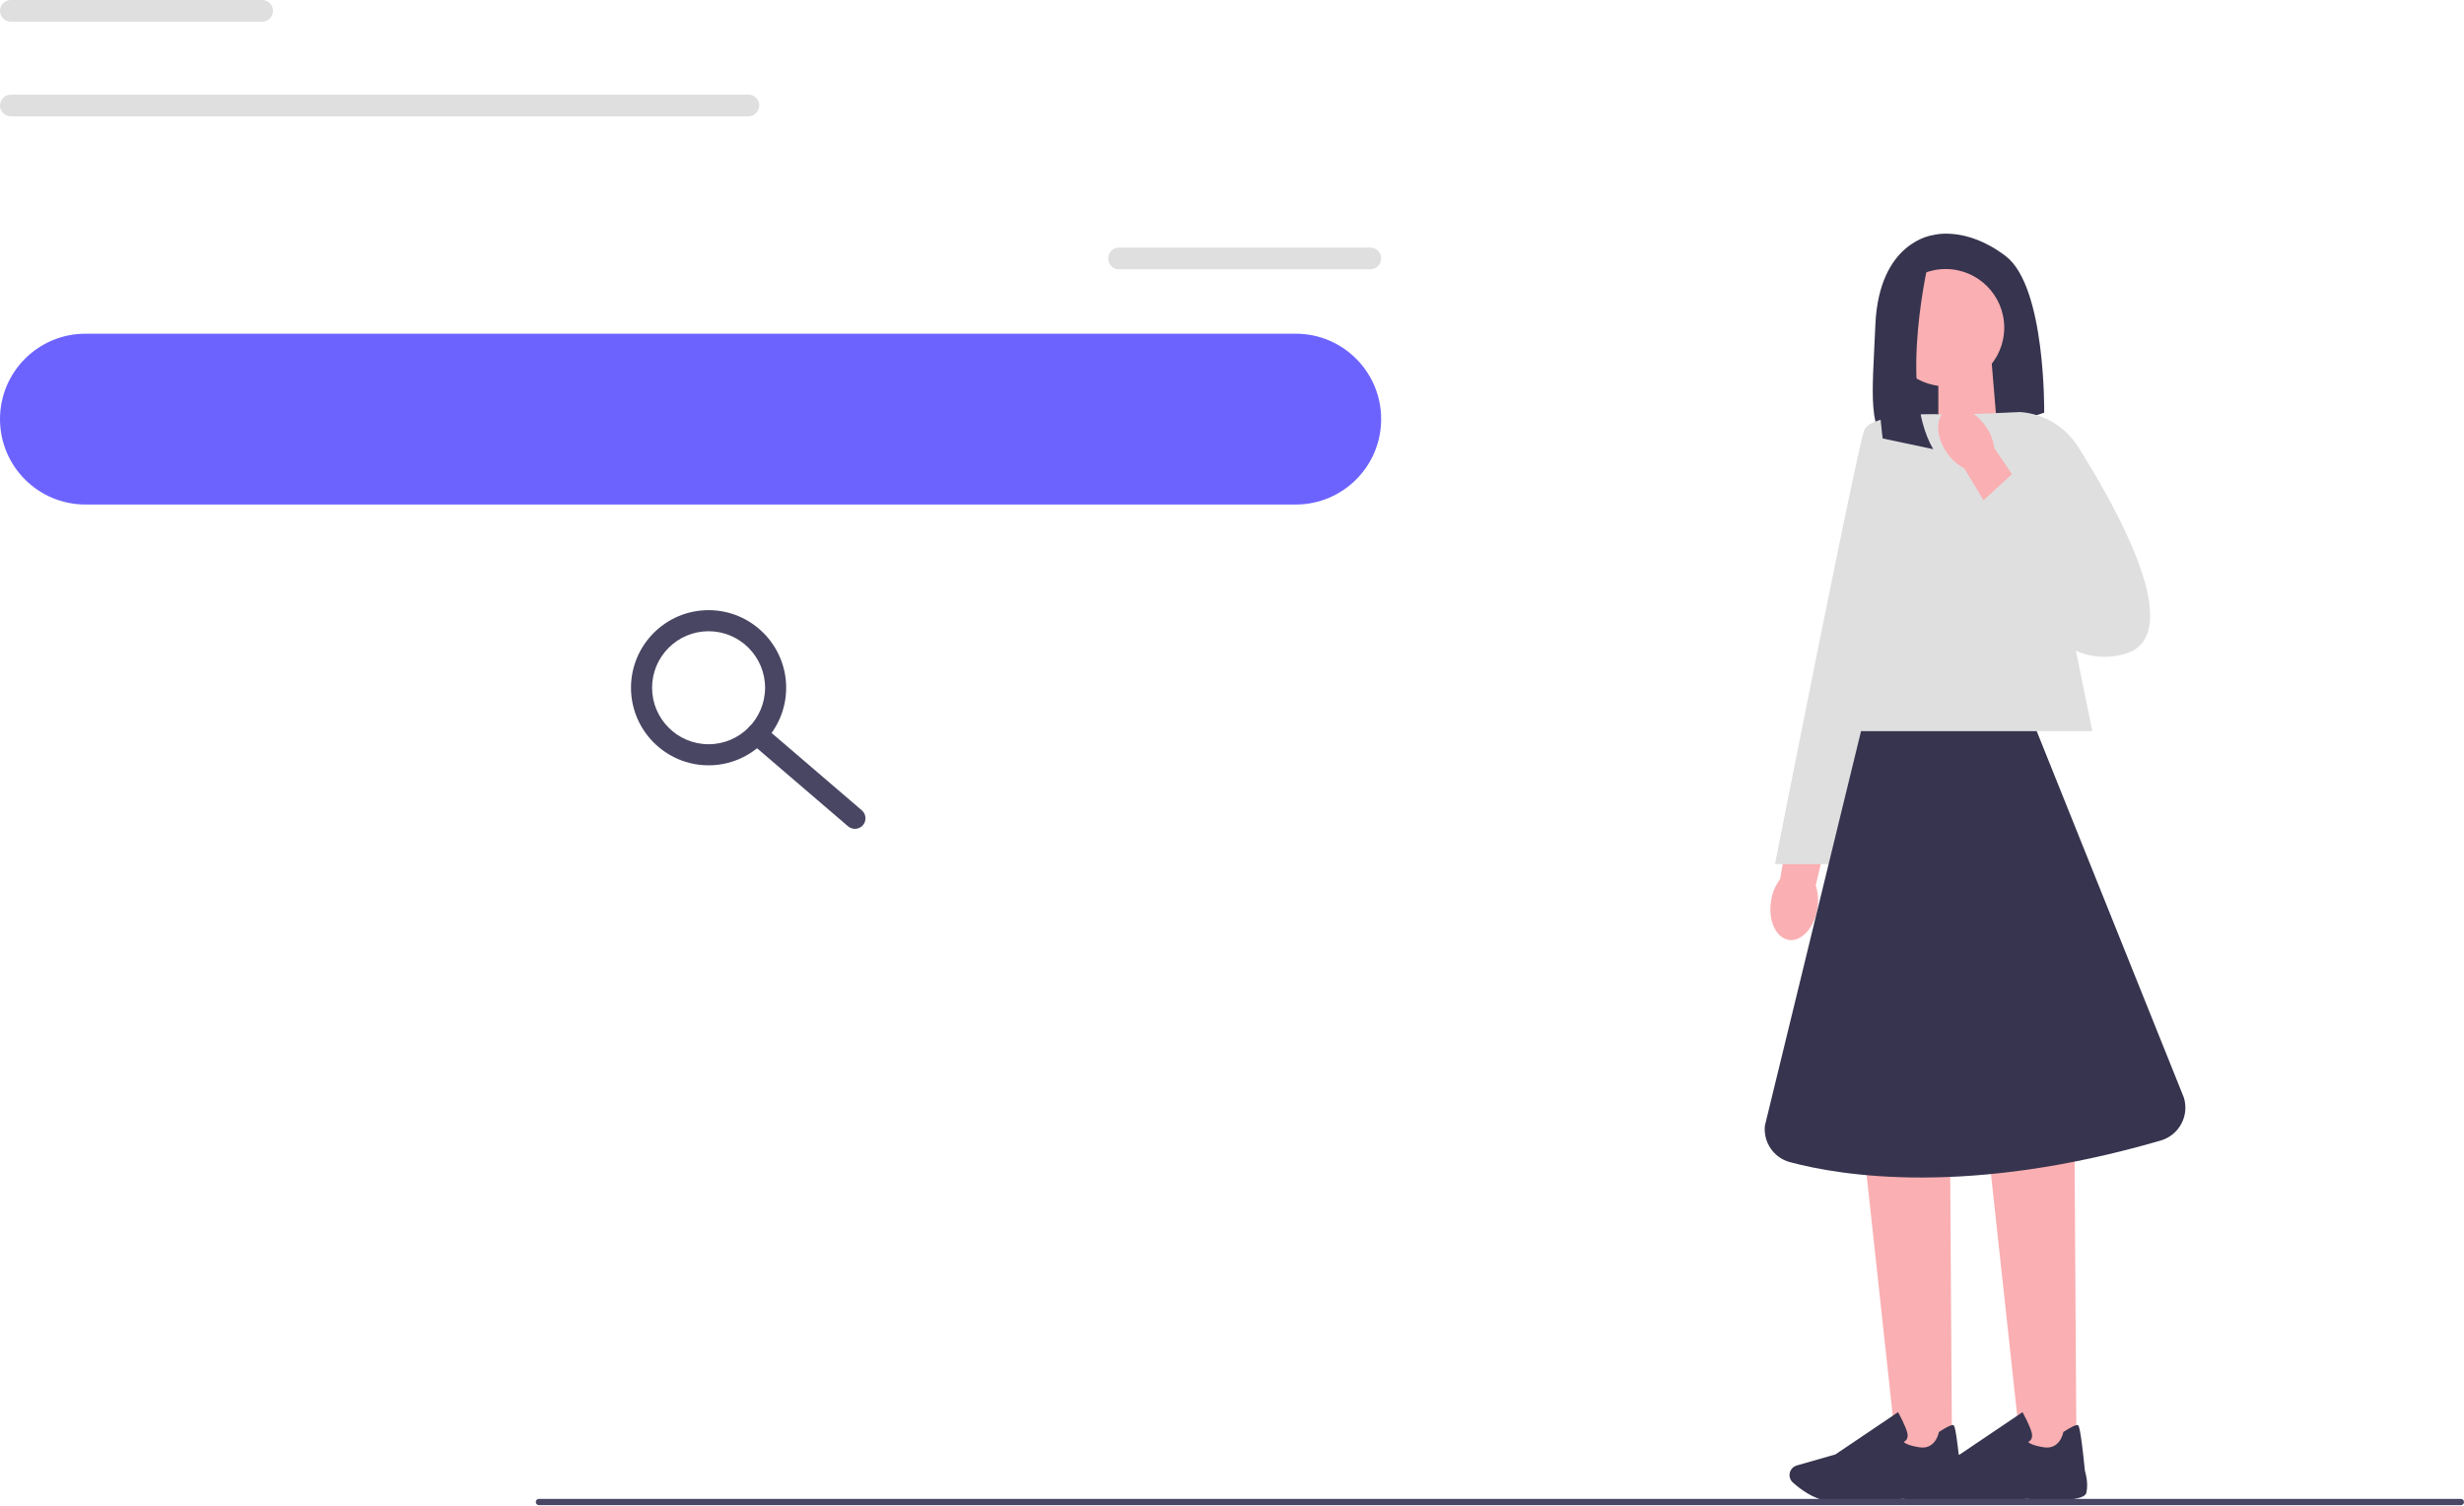
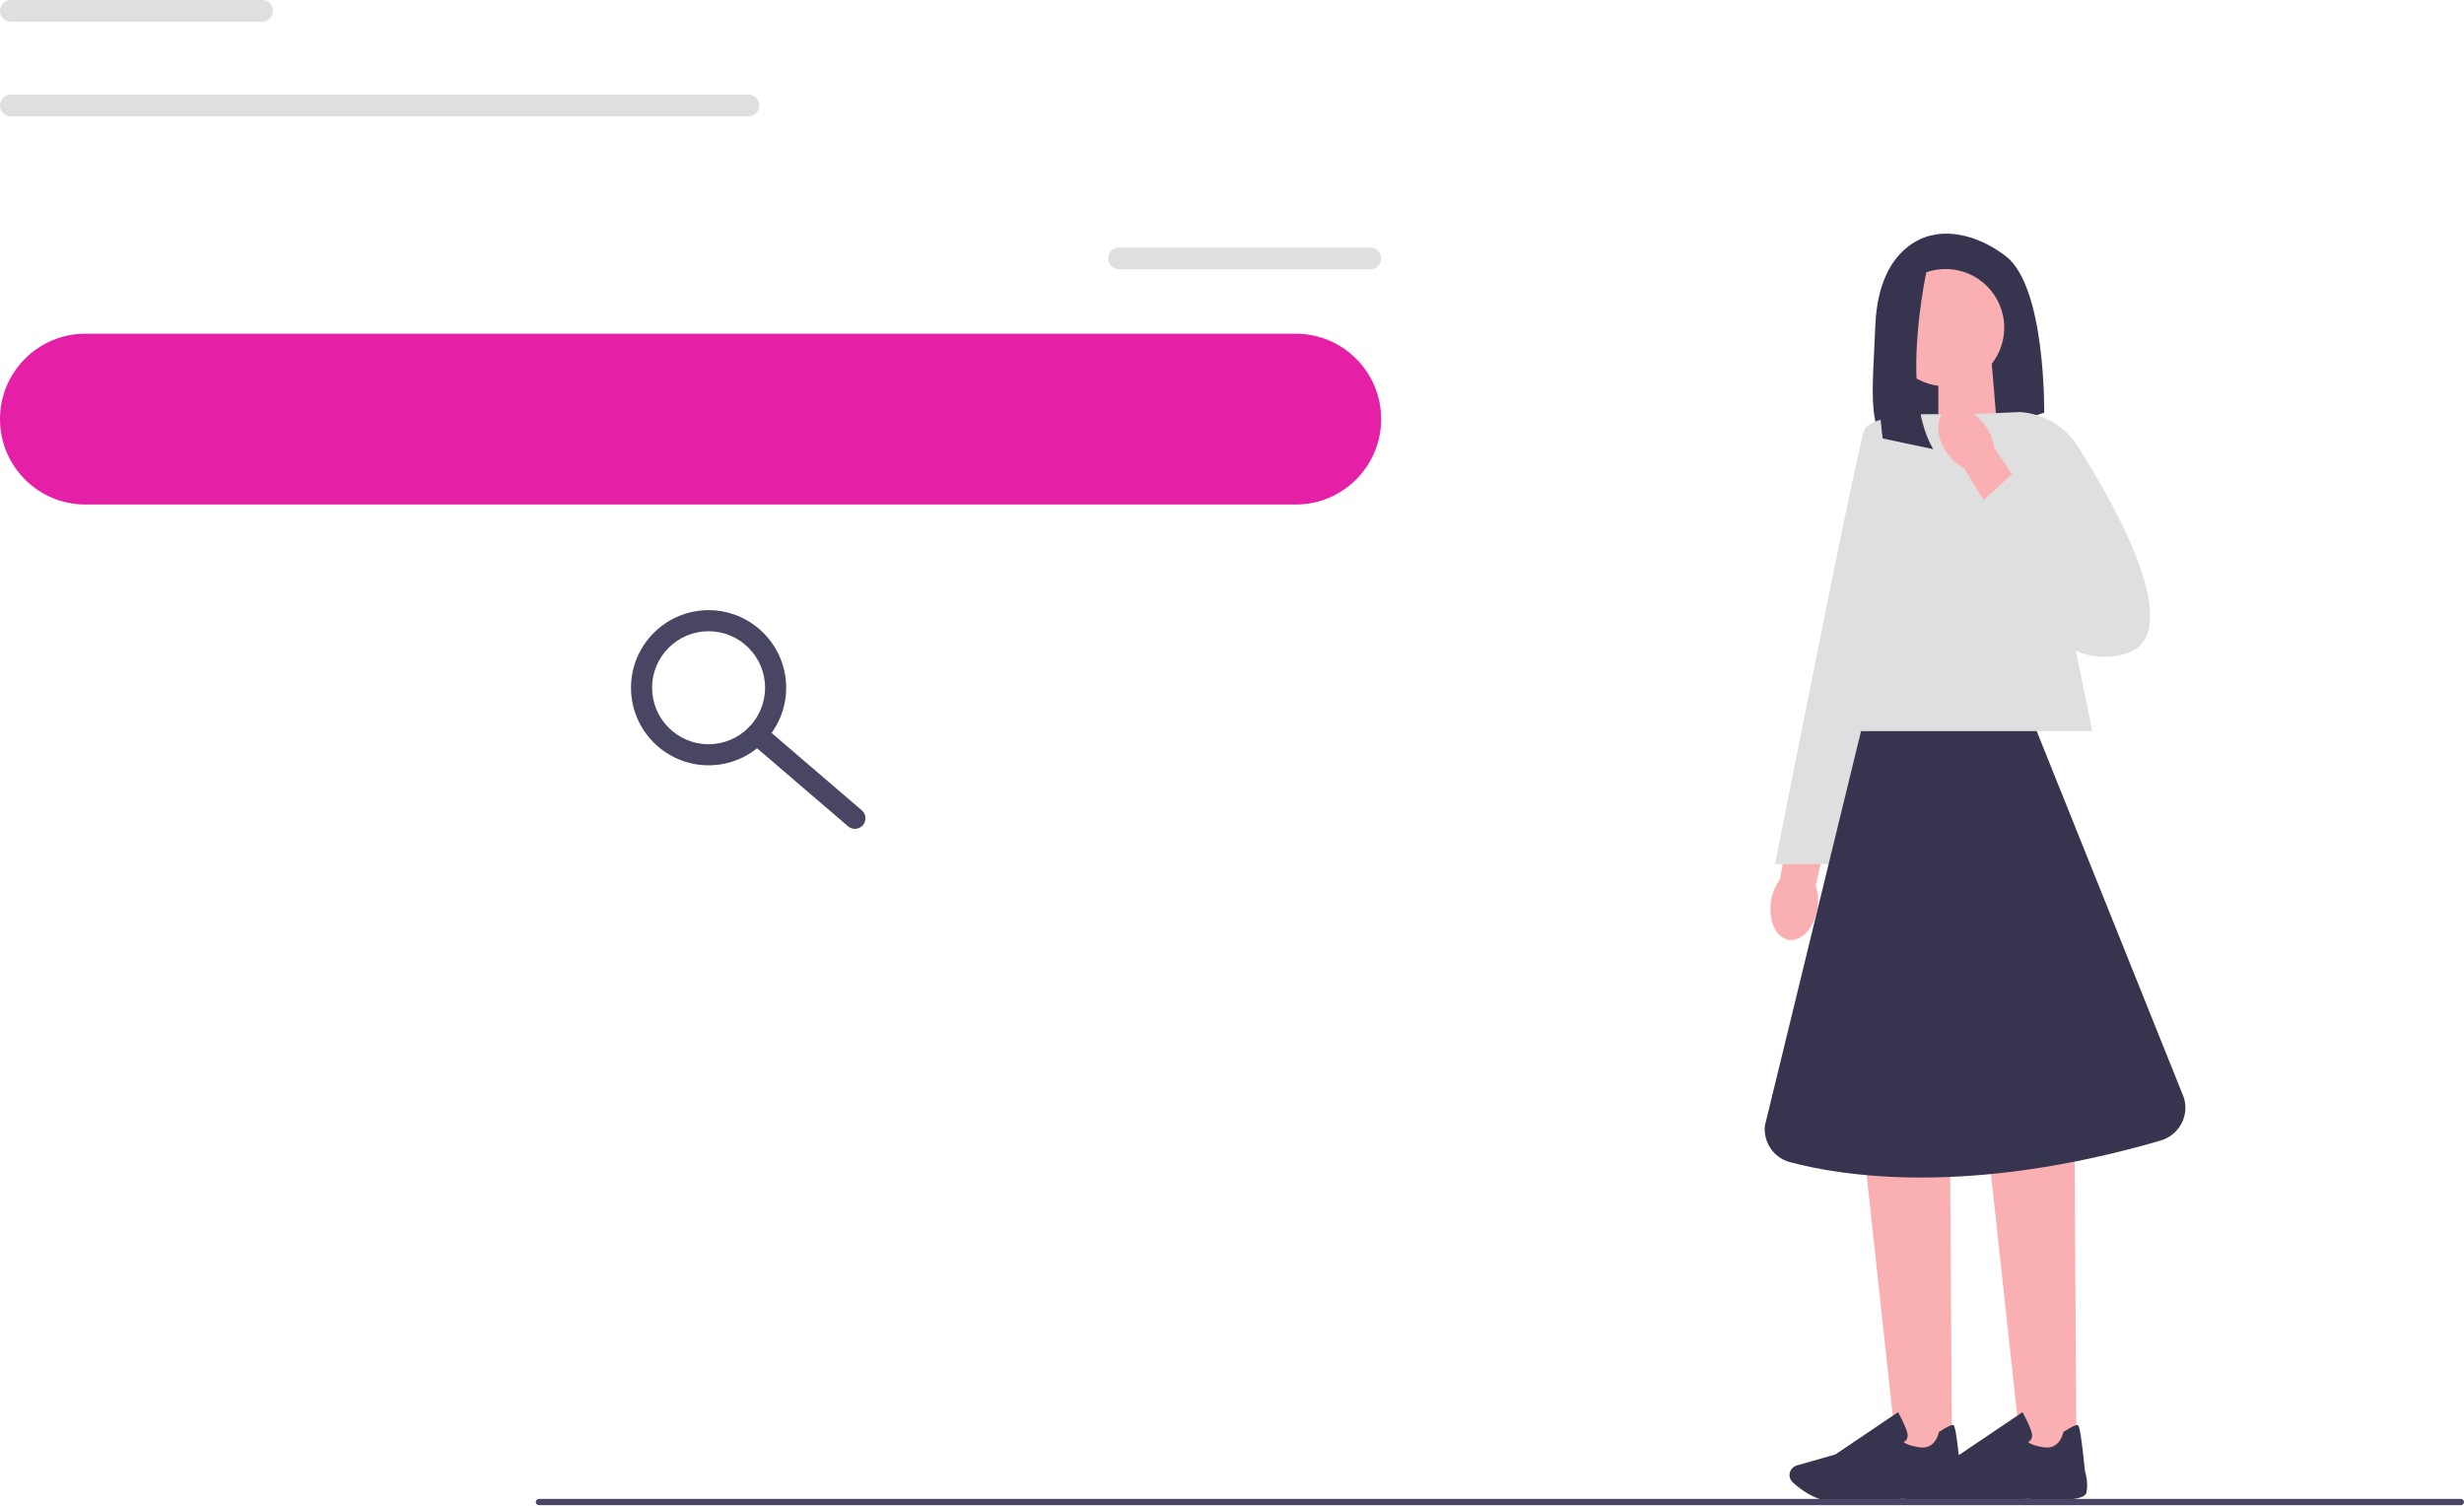
<svg xmlns="http://www.w3.org/2000/svg" width="934.977" height="571.136" viewBox="0 0 934.977 571.136">
  <path d="m733.518,89.206s-20.581,2.324-21.909,34.191c-1.107,26.556-3.366,41.355,7.438,46.895,3.862,1.98,8.404,2.154,12.526.799l44.102-14.499s.664-47.801-14.606-59.419-27.552-7.967-27.552-7.967l0.0 0Z" fill="#36344e" />
  <polygon points="757.828 162.459 735.51 169.797 735.51 137.671 755.758 137.671 757.828 162.459" fill="#faafb2" />
  <path id="uuid-4eda5a58-6320-4b96-8c61-04382cd36dce-637" d="m689.602,344.84c-1.21,7.361-6.119,12.639-10.965,11.788-4.846-.85-7.792-7.505-6.581-14.869.442-2.949,1.608-5.736,3.4-8.129l5.533-31.116,15.054,3.15-7.052,30.341c.927,2.871,1.137,5.901.611,8.836,0,0,0,0,0,0h-0Z" fill="#faafb2" />
  <polygon points="740.702 551.766 719.796 551.766 707.673 440.069 739.985 440.069 740.702 551.766" fill="#faafb2" />
  <path d="m699.438,569.72c-2.199,0-4.155-.055-5.629-.19-5.555-.51-10.852-4.607-13.515-7.005-1.194-1.075-1.579-2.792-.956-4.273h0c.446-1.063,1.338-1.854,2.447-2.171l14.672-4.192,23.758-16.029.265.475c.099.178,2.432,4.38,3.213,7.221.297,1.081.219,1.981-.232,2.676-.313.482-.747.763-1.101.922.431.452,1.778,1.362,5.928,2.025,6.066.961,7.334-5.316,7.385-5.583l.04-.211.18-.116c2.885-1.858,4.657-2.704,5.272-2.522.383.115,1.023.305,2.742,17.411.174.535,1.381,4.473.56,8.236-.894,4.097-18.78,2.687-22.358,2.363-.102.013-13.495.964-22.672.964Z" fill="#36344e" />
  <polygon points="787.929 551.766 767.023 551.766 754.9 440.069 787.212 440.069 787.929 551.766" fill="#faafb2" />
  <path d="m746.665,569.72c-2.199,0-4.155-.055-5.629-.19-5.555-.51-10.852-4.607-13.515-7.005-1.194-1.075-1.579-2.792-.957-4.273v-0c.447-1.062,1.338-1.854,2.447-2.171l14.672-4.192,23.758-16.029.265.475c.099.178,2.432,4.38,3.213,7.221.297,1.081.219,1.981-.232,2.676-.313.482-.747.763-1.101.922.431.452,1.778,1.362,5.928,2.025,6.066.961,7.334-5.316,7.385-5.583l.04-.211.18-.116c2.885-1.858,4.662-2.7,5.272-2.522.383.115,1.023.305,2.742,17.411.174.535,1.381,4.473.56,8.236-.893,4.096-18.781,2.687-22.358,2.363-.102.013-13.495.964-22.672.964Z" fill="#36344e" />
  <polygon points="793.942 277.421 692.365 277.421 728.88 157.256 769.378 157.256 793.942 277.421" fill="#dfdfe0" />
  <path d="m735.27,157.274s-25.228-.664-27.884,5.975-33.859,164.647-33.859,164.647h20.581l41.162-170.622Z" fill="#dfdfe0" />
  <circle cx="738.273" cy="124.324" r="22.241" fill="#faafb2" />
  <path d="m732.19,97.505s-12.24,49.697,1.37,72.933l-19.17-4.071s-7.428-54.394,7.51-64.284l10.29-4.578Z" fill="#36344e" />
  <path d="m772.833,277.421h-66.657l-36.474,149.686c-.67,6.323,3.339,12.221,9.481,13.866,20.013,5.359,68.025,12.95,140.701-8.196,6.994-2.035,10.963-9.412,8.768-16.357l-55.818-138.998h-0Z" fill="#36344e" />
  <g>
    <path d="m745.882,157.256l20.734-.913c8.978.678,17.097,5.565,21.911,13.174,14.647,23.155,42.064,71.971,17.586,78.659-32.256,8.812-47.886-40.237-47.886-40.237l-12.345-50.682v0Z" fill="#dfdfe0" />
    <path id="uuid-c6b4a34a-6b5e-4c42-b21b-879ce560fe33-638" d="m738.765,171.798c-4.26-6.123-4.414-13.33-.346-16.096,4.069-2.766,10.819-.044,15.079,6.083,1.737,2.423,2.842,5.235,3.224,8.201l17.707,26.178-12.994,8.228-16.076-26.68c-2.665-1.414-4.926-3.441-6.594-5.913,0,0,0-0,0,0l0-0Z" fill="#faafb2" />
    <polygon points="749.248 192.974 763.879 179.506 792.81 206.442 765.905 224.835 749.248 192.974" fill="#dfdfe0" />
  </g>
-   <rect y="126.627" width="524.085" height="64.816" rx="32.408" ry="32.408" fill="#6c63ff" />
+   <rect y="126.627" width="524.085" height="64.816" rx="32.408" ry="32.408" fill="#e620a6" />
  <g>
    <path d="m268.875,290.402c-16.233,0-29.439-13.207-29.439-29.439s13.207-29.439,29.439-29.439,29.439,13.207,29.439,29.439-13.207,29.439-29.439,29.439Zm0-50.879c-11.822,0-21.439,9.618-21.439,21.439s9.618,21.439,21.439,21.439,21.439-9.618,21.439-21.439-9.618-21.439-21.439-21.439Z" fill="#484662" />
    <path d="m324.408,314.512c-.921,0-1.847-.316-2.602-.963l-37.213-31.91c-1.677-1.438-1.871-3.963-.433-5.641,1.438-1.676,3.963-1.871,5.64-.433l37.213,31.91c1.677,1.438,1.871,3.963.433,5.641-.791.922-1.912,1.396-3.039,1.396Z" fill="#484662" />
  </g>
  <path d="m203.307,569.946c0,.66.53,1.19,1.19,1.19h729.29c.66,0,1.19-.53,1.19-1.19,0-.66-.53-1.19-1.19-1.19H204.497c-.66,0-1.19.53-1.19,1.19Z" fill="#484565" />
  <rect x="420.498" y="93.953" width="103.587" height="8.23" rx="4.115" ry="4.115" fill="#dfdfe0" />
  <rect y="0" width="103.587" height="8.23" rx="4.115" ry="4.115" fill="#dfdfe0" />
  <rect y="35.914" width="288.108" height="8.23" rx="4.115" ry="4.115" fill="#dfdfe0" />
</svg>
